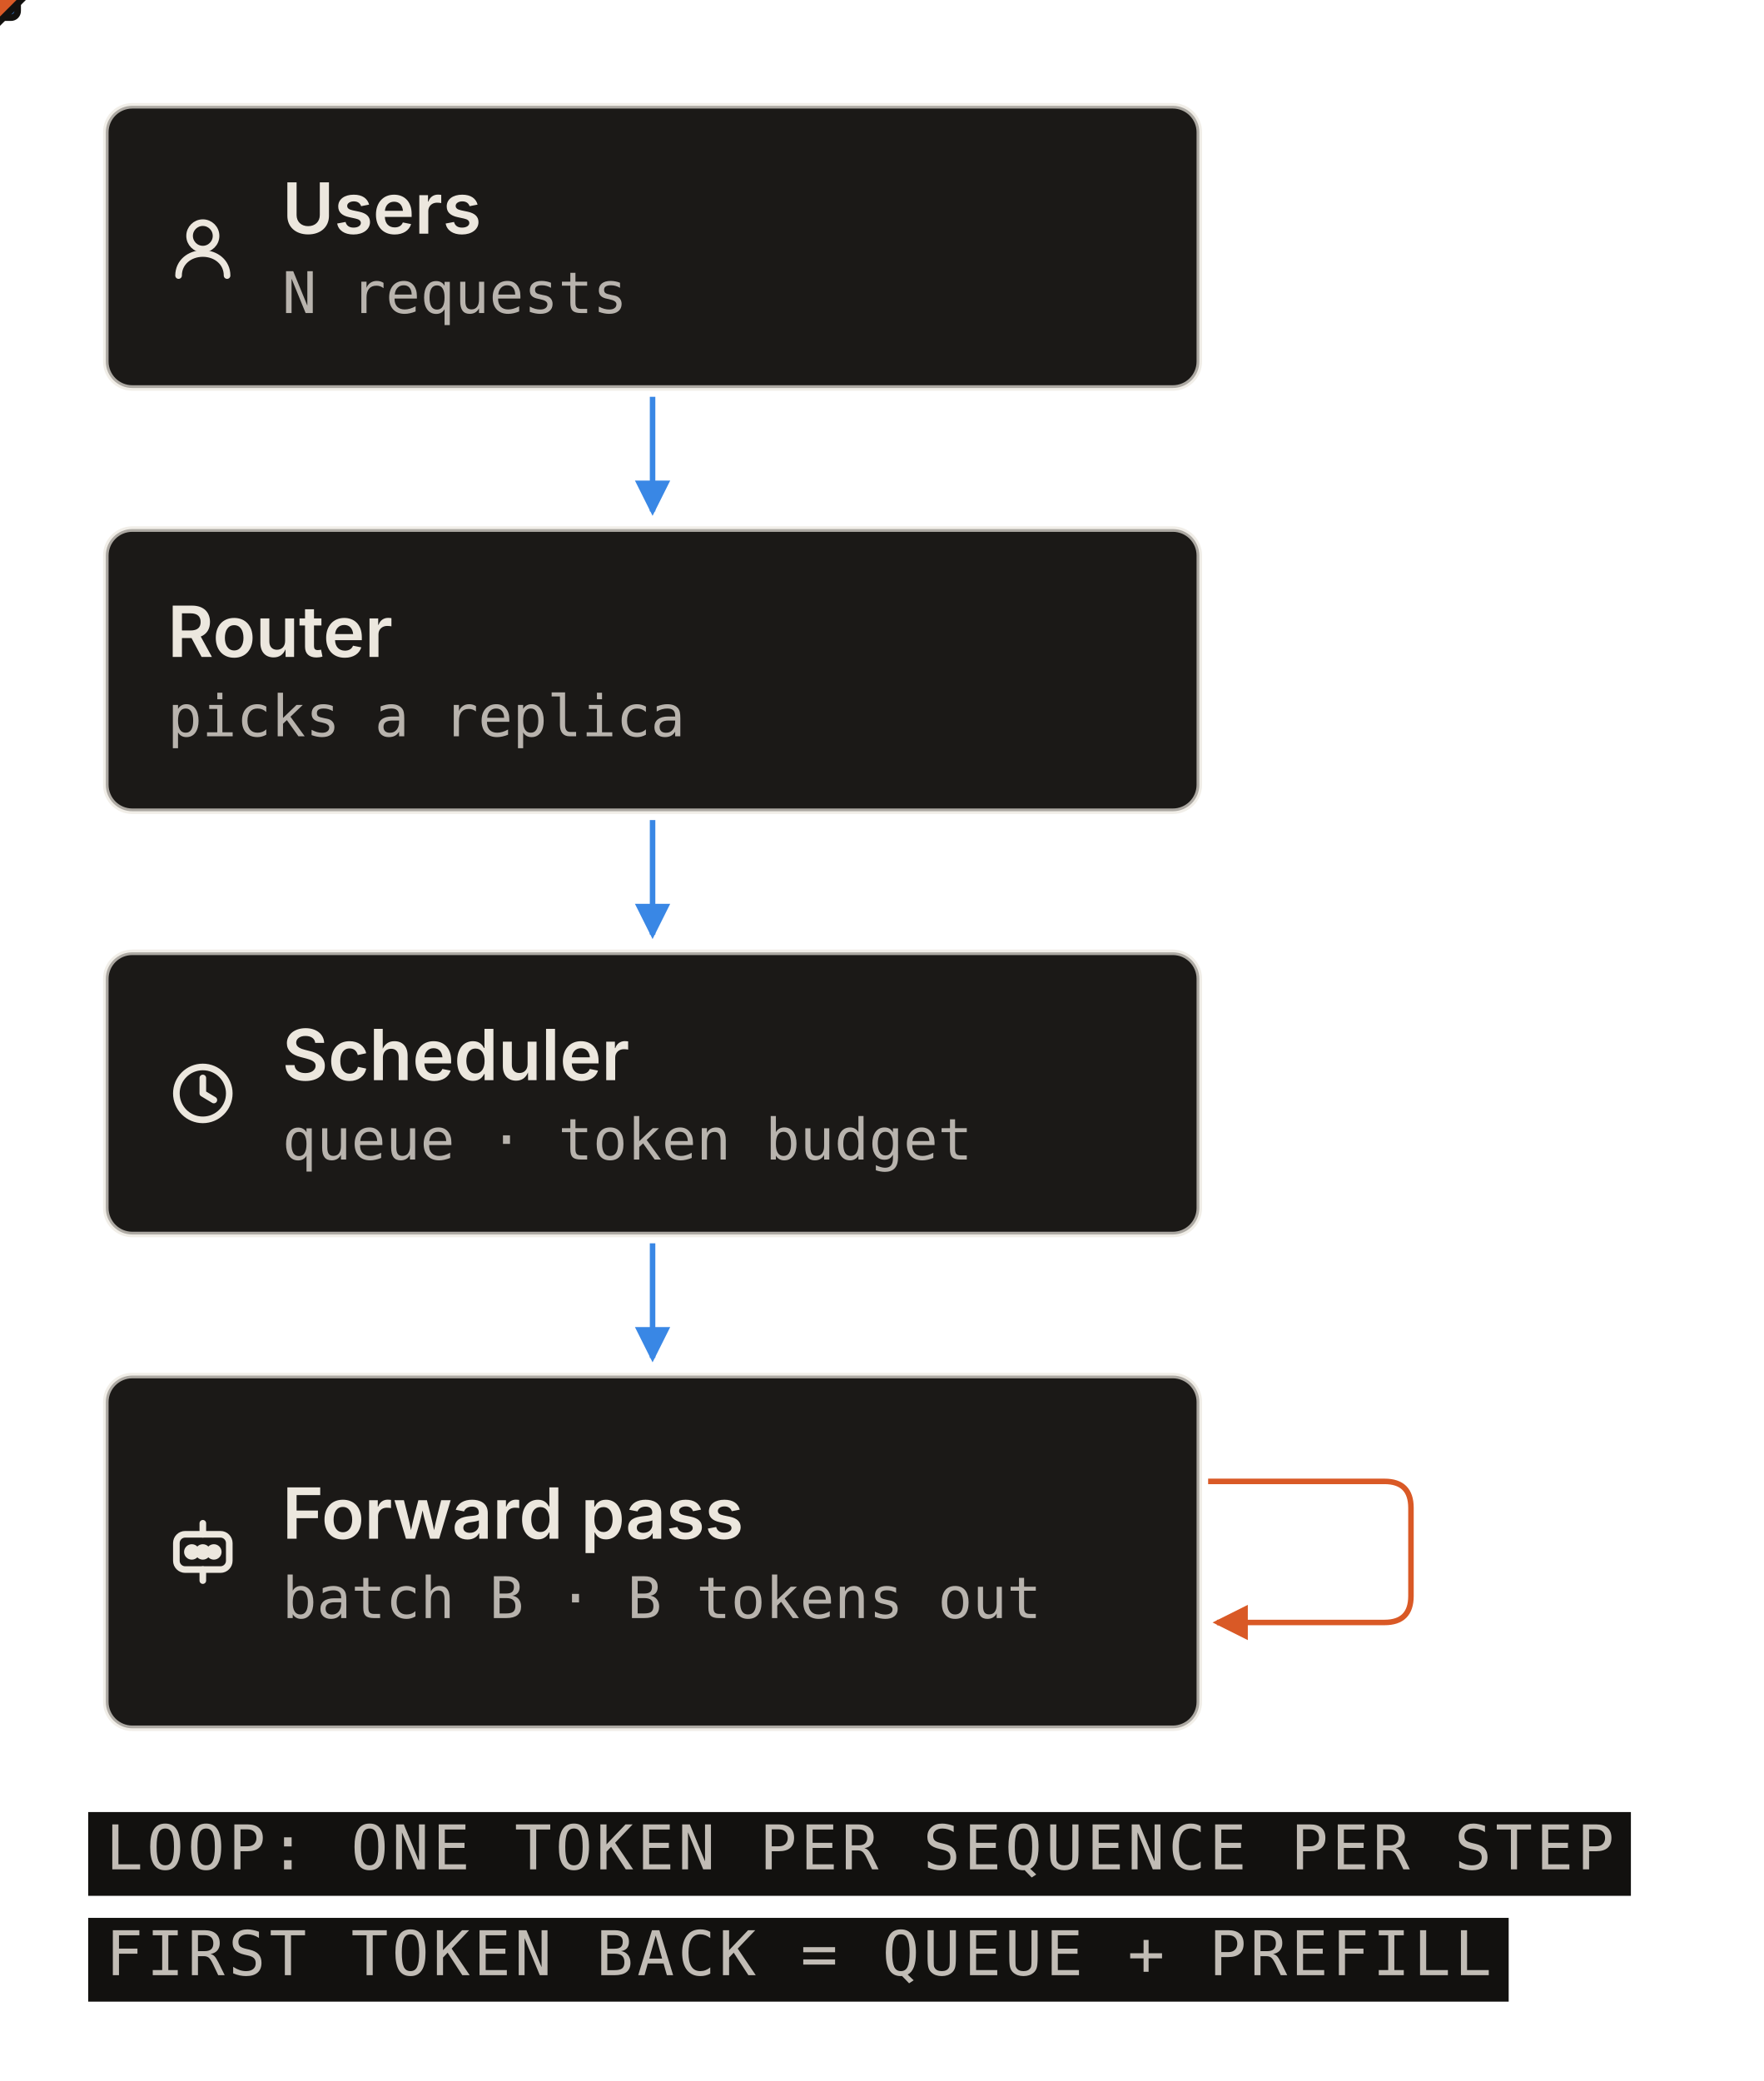
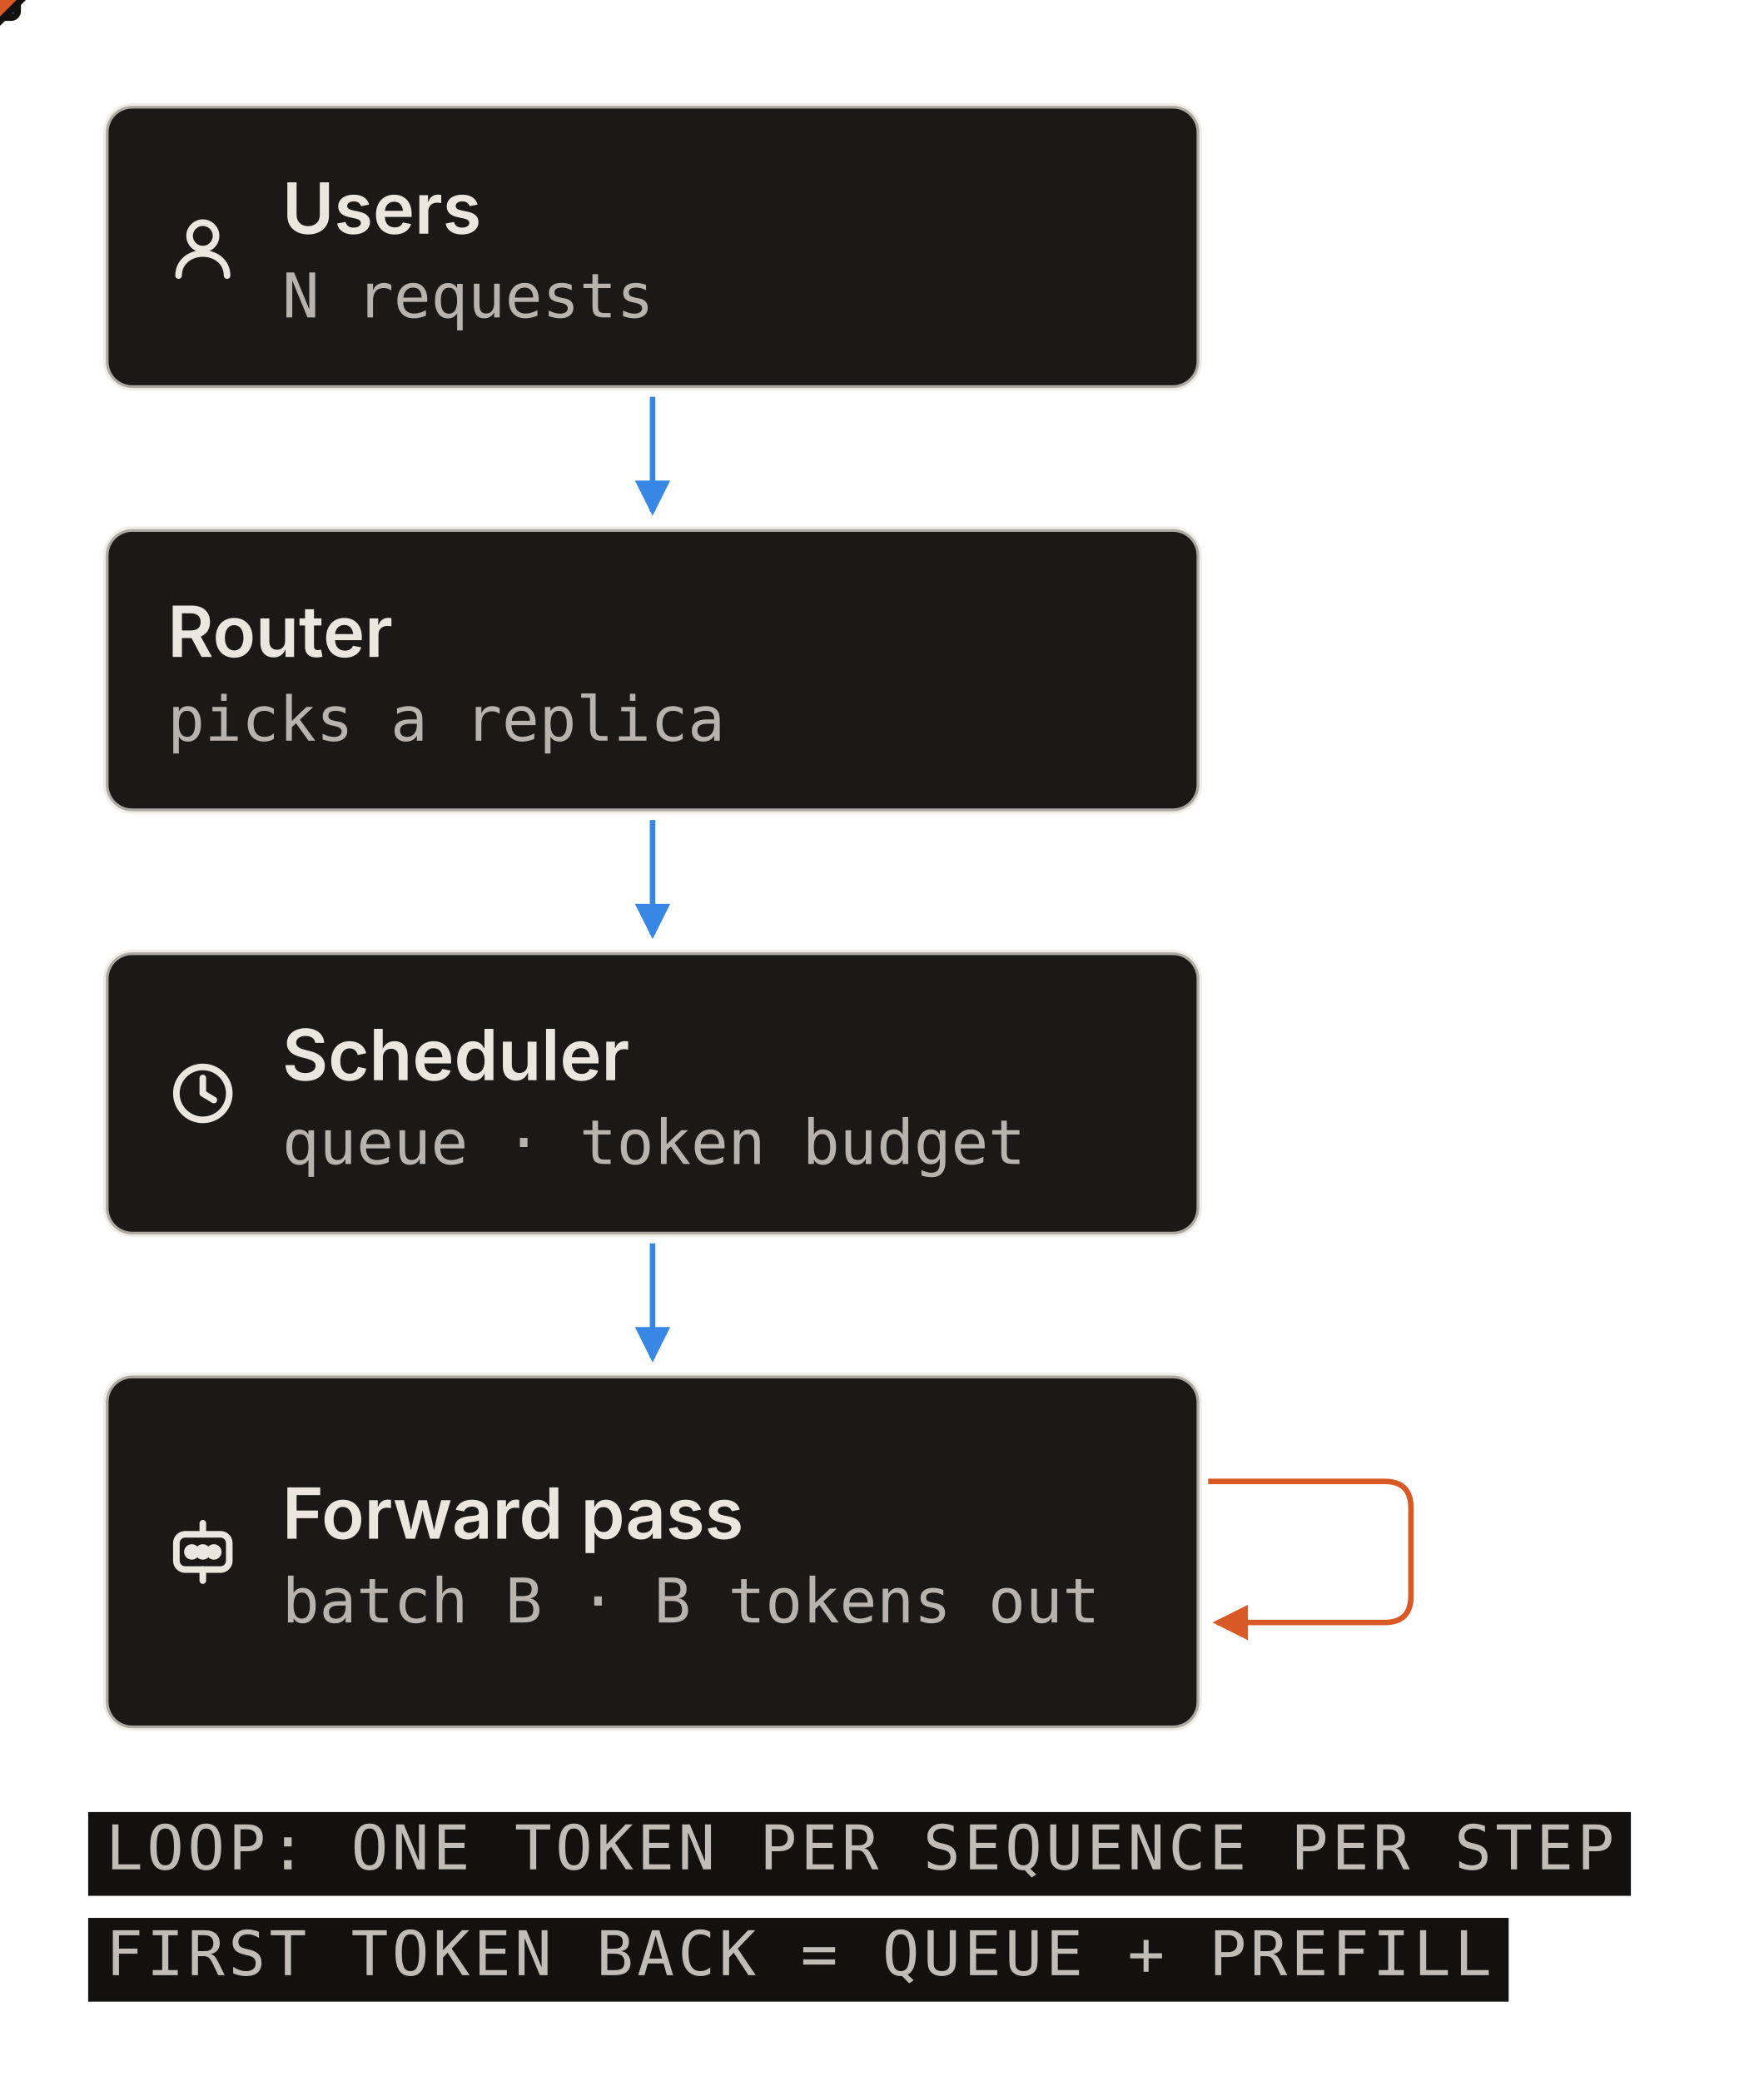
- <svg xmlns="http://www.w3.org/2000/svg" viewBox="0 0 400 472" width="400" height="472" color="#ece7de" font-family="ui-sans-serif, system-ui, -apple-system, 'Segoe UI', Inter, Helvetica, Arial, sans-serif" role="img" aria-label="Users send requests to a router, then a scheduler with a queue and token budget, then a forward pass that loops once per step, producing one token for every sequence in the batch. The first token back costs queue wait plus prefill.">
+ <svg xmlns="http://www.w3.org/2000/svg" viewBox="0 0 400 472" width="350" height="413" color="#ece7de" font-family="ui-sans-serif, system-ui, -apple-system, 'Segoe UI', Inter, Helvetica, Arial, sans-serif" role="img" aria-label="Users send requests to a router, then a scheduler with a queue and token budget, then a forward pass that loops once per step, producing one token for every sequence in the batch. The first token back costs queue wait plus prefill.">
  <style>text{user-select:none}</style>
  <g transform="translate(0,0)">
    <defs>
      <marker id="spm-head" markerWidth="8" markerHeight="8" refX="7" refY="4" orient="auto-start-reverse" markerUnits="userSpaceOnUse">
        <path d="M0,0 L8,4 L0,8 z" fill="currentColor" />
      </marker>
      <marker id="spm-head-accent" markerWidth="8" markerHeight="8" refX="7" refY="4" orient="auto-start-reverse" markerUnits="userSpaceOnUse">
        <path d="M0,0 L8,4 L0,8 z" fill="#199e70" />
      </marker>
      <marker id="spm-head-request" markerWidth="8" markerHeight="8" refX="7" refY="4" orient="auto-start-reverse" markerUnits="userSpaceOnUse">
        <path d="M0,0 L8,4 L0,8 z" fill="#3987e5" />
      </marker>
      <marker id="spm-head-response" markerWidth="8" markerHeight="8" refX="7" refY="4" orient="auto-start-reverse" markerUnits="userSpaceOnUse">
        <path d="M0,0 L8,4 L0,8 z" fill="#199e70" />
      </marker>
      <marker id="spm-head-change" markerWidth="8" markerHeight="8" refX="7" refY="4" orient="auto-start-reverse" markerUnits="userSpaceOnUse">
        <path d="M0,0 L8,4 L0,8 z" fill="#d95926" />
      </marker>
    </defs>
    <g data-uipack="node">
      <rect x="24" y="24" width="248" height="64" rx="6" fill="#1b1917" stroke="currentColor" stroke-opacity="0.7" stroke-width="1.25" />
      <path class="uipack__touch-target" d="M 24 24 h 248 v 64 h -248 Z" fill="transparent" stroke="none" aria-hidden="true" />
      <g transform="translate(38, 48)" fill="none" stroke="currentColor" stroke-width="1.5" stroke-linecap="round" stroke-linejoin="round">
        <circle cx="8" cy="5.5" r="3" />
        <path d="M2.5 14.5c0-3 2.5-5 5.5-5s5.5 2 5.5 5" />
      </g>
      <text x="64" y="53" text-anchor="start" font-size="16" font-weight="600" fill="currentColor">Users</text>
-       <text x="64" y="71" text-anchor="start" font-size="13" font-family="ui-monospace, SFMono-Regular, Menlo, Consolas, monospace" fill="currentColor" fill-opacity="0.75">N requests</text>
+       <text x="64" y="72" text-anchor="start" font-size="14" font-family="ui-monospace, SFMono-Regular, Menlo, Consolas, monospace" fill="currentColor" fill-opacity="0.75">N requests</text>
    </g>
    <path data-uipack="connector" data-kind="request" d="M148,90 L148,116" fill="none" stroke="#3987e5" stroke-opacity="1" stroke-width="1.25" marker-end="url(#spm-head-request)" />
    <g data-uipack="packet" data-kind="request">
      <g>
        <rect x="-4" y="-4" width="8" height="8" rx="1.5" fill="#3987e5" stroke="#12110f" stroke-width="1.5" />
        <animateTransform attributeName="transform" type="scale" dur="0.9s" begin="0s" repeatCount="indefinite" calcMode="spline" values="0;1.2;1;1;0" keyTimes="0;0.12;0.2;0.8;1" keySplines="0.2 0.9 0.3 1;0.4 0 0.6 1;0 0 1 1;0.6 0 0.9 0.4" />
      </g>
      <animateMotion dur="0.9s" begin="0s" repeatCount="indefinite" path="M148,94 L148,108" calcMode="linear" />
    </g>
    <g data-uipack="node">
      <rect x="24" y="120" width="248" height="64" rx="6" fill="#1b1917" stroke="currentColor" stroke-opacity="0.7" stroke-width="1.25" />
      <path class="uipack__touch-target" d="M 24 120 h 248 v 64 h -248 Z" fill="transparent" stroke="none" aria-hidden="true" />
      <text x="38" y="149" text-anchor="start" font-size="16" font-weight="600" fill="currentColor">Router</text>
-       <text x="38" y="167" text-anchor="start" font-size="13" font-family="ui-monospace, SFMono-Regular, Menlo, Consolas, monospace" fill="currentColor" fill-opacity="0.75">picks a replica</text>
+       <text x="38" y="168" text-anchor="start" font-size="14" font-family="ui-monospace, SFMono-Regular, Menlo, Consolas, monospace" fill="currentColor" fill-opacity="0.75">picks a replica</text>
    </g>
    <path data-uipack="connector" data-kind="request" d="M148,186 L148,212" fill="none" stroke="#3987e5" stroke-opacity="1" stroke-width="1.25" marker-end="url(#spm-head-request)" />
    <g data-uipack="node">
      <rect x="24" y="216" width="248" height="64" rx="6" fill="#1b1917" stroke="currentColor" stroke-opacity="0.7" stroke-width="1.25" />
      <path class="uipack__touch-target" d="M 24 216 h 248 v 64 h -248 Z" fill="transparent" stroke="none" aria-hidden="true" />
      <g transform="translate(38, 240)" fill="none" stroke="currentColor" stroke-width="1.5" stroke-linecap="round" stroke-linejoin="round">
        <circle cx="8" cy="8" r="6" />
        <path d="M8 4.5V8l2.5 1.5" />
      </g>
      <text x="64" y="245" text-anchor="start" font-size="16" font-weight="600" fill="currentColor">Scheduler</text>
-       <text x="64" y="263" text-anchor="start" font-size="13" font-family="ui-monospace, SFMono-Regular, Menlo, Consolas, monospace" fill="currentColor" fill-opacity="0.75">queue · token budget</text>
+       <text x="64" y="264" text-anchor="start" font-size="14" font-family="ui-monospace, SFMono-Regular, Menlo, Consolas, monospace" fill="currentColor" fill-opacity="0.75">queue · token budget</text>
    </g>
    <path data-uipack="connector" data-kind="request" d="M148,282 L148,308" fill="none" stroke="#3987e5" stroke-opacity="1" stroke-width="1.25" marker-end="url(#spm-head-request)" />
    <g data-uipack="node">
      <rect x="24" y="312" width="248" height="80" rx="6" fill="#1b1917" stroke="currentColor" stroke-opacity="0.7" stroke-width="1.25" />
      <path class="uipack__touch-target" d="M 24 312 h 248 v 80 h -248 Z" fill="transparent" stroke="none" aria-hidden="true" />
      <g transform="translate(38, 344)" fill="none" stroke="currentColor" stroke-width="1.5" stroke-linecap="round" stroke-linejoin="round">
        <rect x="2" y="4" width="12" height="8" rx="2" />
        <circle cx="5.5" cy="8" r="1" fill="currentColor" />
        <circle cx="8" cy="8" r="1" fill="currentColor" />
        <circle cx="10.5" cy="8" r="1" fill="currentColor" />
        <path d="M8 1.5V4M8 12v2.5" />
      </g>
      <text x="64" y="349" text-anchor="start" font-size="16" font-weight="600" fill="currentColor">Forward pass</text>
-       <text x="64" y="367" text-anchor="start" font-size="13" font-family="ui-monospace, SFMono-Regular, Menlo, Consolas, monospace" fill="currentColor" fill-opacity="0.75">batch B · B tokens out</text>
+       <text x="64" y="368" text-anchor="start" font-size="14" font-family="ui-monospace, SFMono-Regular, Menlo, Consolas, monospace" fill="currentColor" fill-opacity="0.75">batch B · B tokens out</text>
    </g>
    <path data-uipack="connector" data-kind="change" d="M274,336 L314,336 Q320,336 320,342 L320,362 Q320,368 314,368 L276,368" fill="none" stroke="#d95926" stroke-opacity="1" stroke-width="1.25" marker-end="url(#spm-head-change)" />
    <g data-uipack="packet" data-kind="change">
      <g>
        <path d="M0,-4.8 L4.8,0 L0,4.8 L-4.8,0 Z" fill="#d95926" stroke="#12110f" stroke-width="1.5" />
        <animateTransform attributeName="transform" type="scale" dur="1.4s" begin="0s" repeatCount="indefinite" calcMode="spline" values="0;1.2;1;1;0" keyTimes="0;0.12;0.2;0.8;1" keySplines="0.2 0.9 0.3 1;0.4 0 0.6 1;0 0 1 1;0.6 0 0.9 0.4" />
      </g>
      <animateMotion dur="1.4s" begin="0s" repeatCount="indefinite" path="M278,336 L314,336 Q320,336 320,342 L320,362 Q320,368 314,368 L284,368" calcMode="linear" />
    </g>
    <g data-uipack="label">
      <rect x="20" y="411" width="349.88" height="19" fill="#12110f" />
      <text x="24" y="424" text-anchor="start" font-size="14" font-family="ui-monospace, SFMono-Regular, Menlo, Consolas, monospace" letter-spacing=".06em" fill="currentColor" fill-opacity="0.8">LOOP: ONE TOKEN PER SEQUENCE PER STEP</text>
    </g>
    <g data-uipack="label">
      <rect x="20" y="435" width="322.16" height="19" fill="#12110f" />
      <text x="24" y="448" text-anchor="start" font-size="14" font-family="ui-monospace, SFMono-Regular, Menlo, Consolas, monospace" letter-spacing=".06em" fill="currentColor" fill-opacity="0.8">FIRST TOKEN BACK = QUEUE + PREFILL</text>
    </g>
  </g>
</svg>
